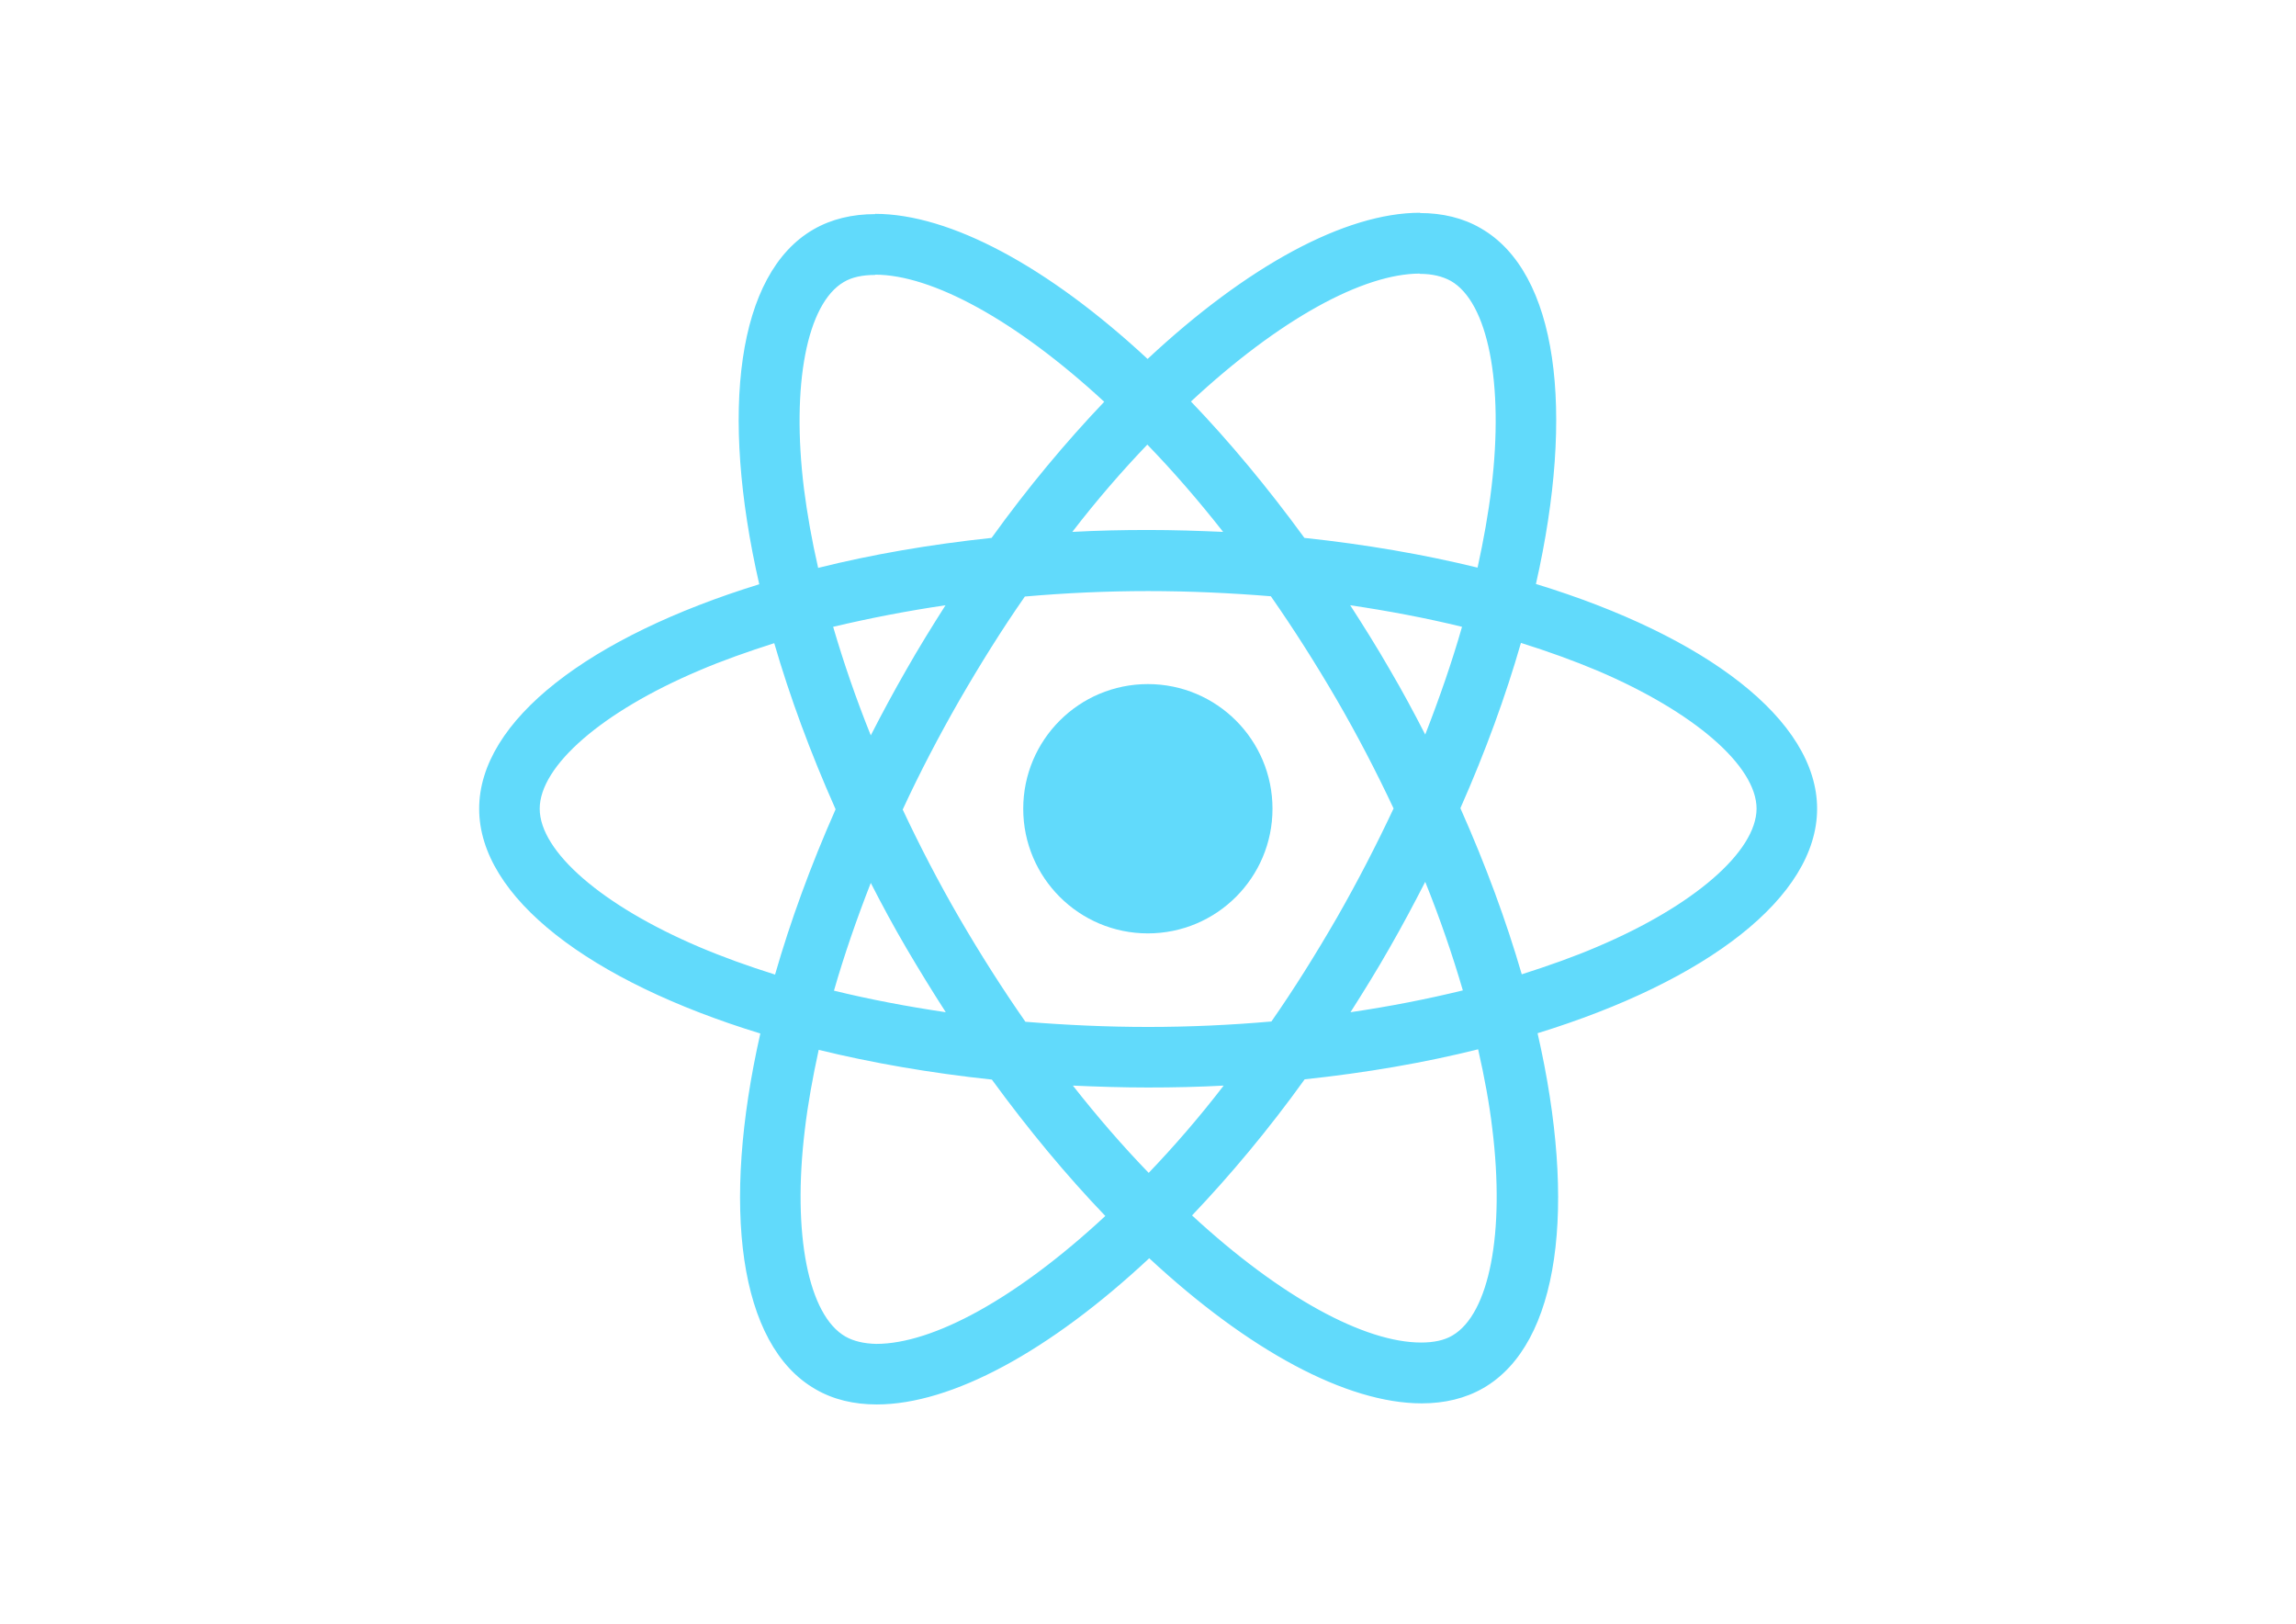
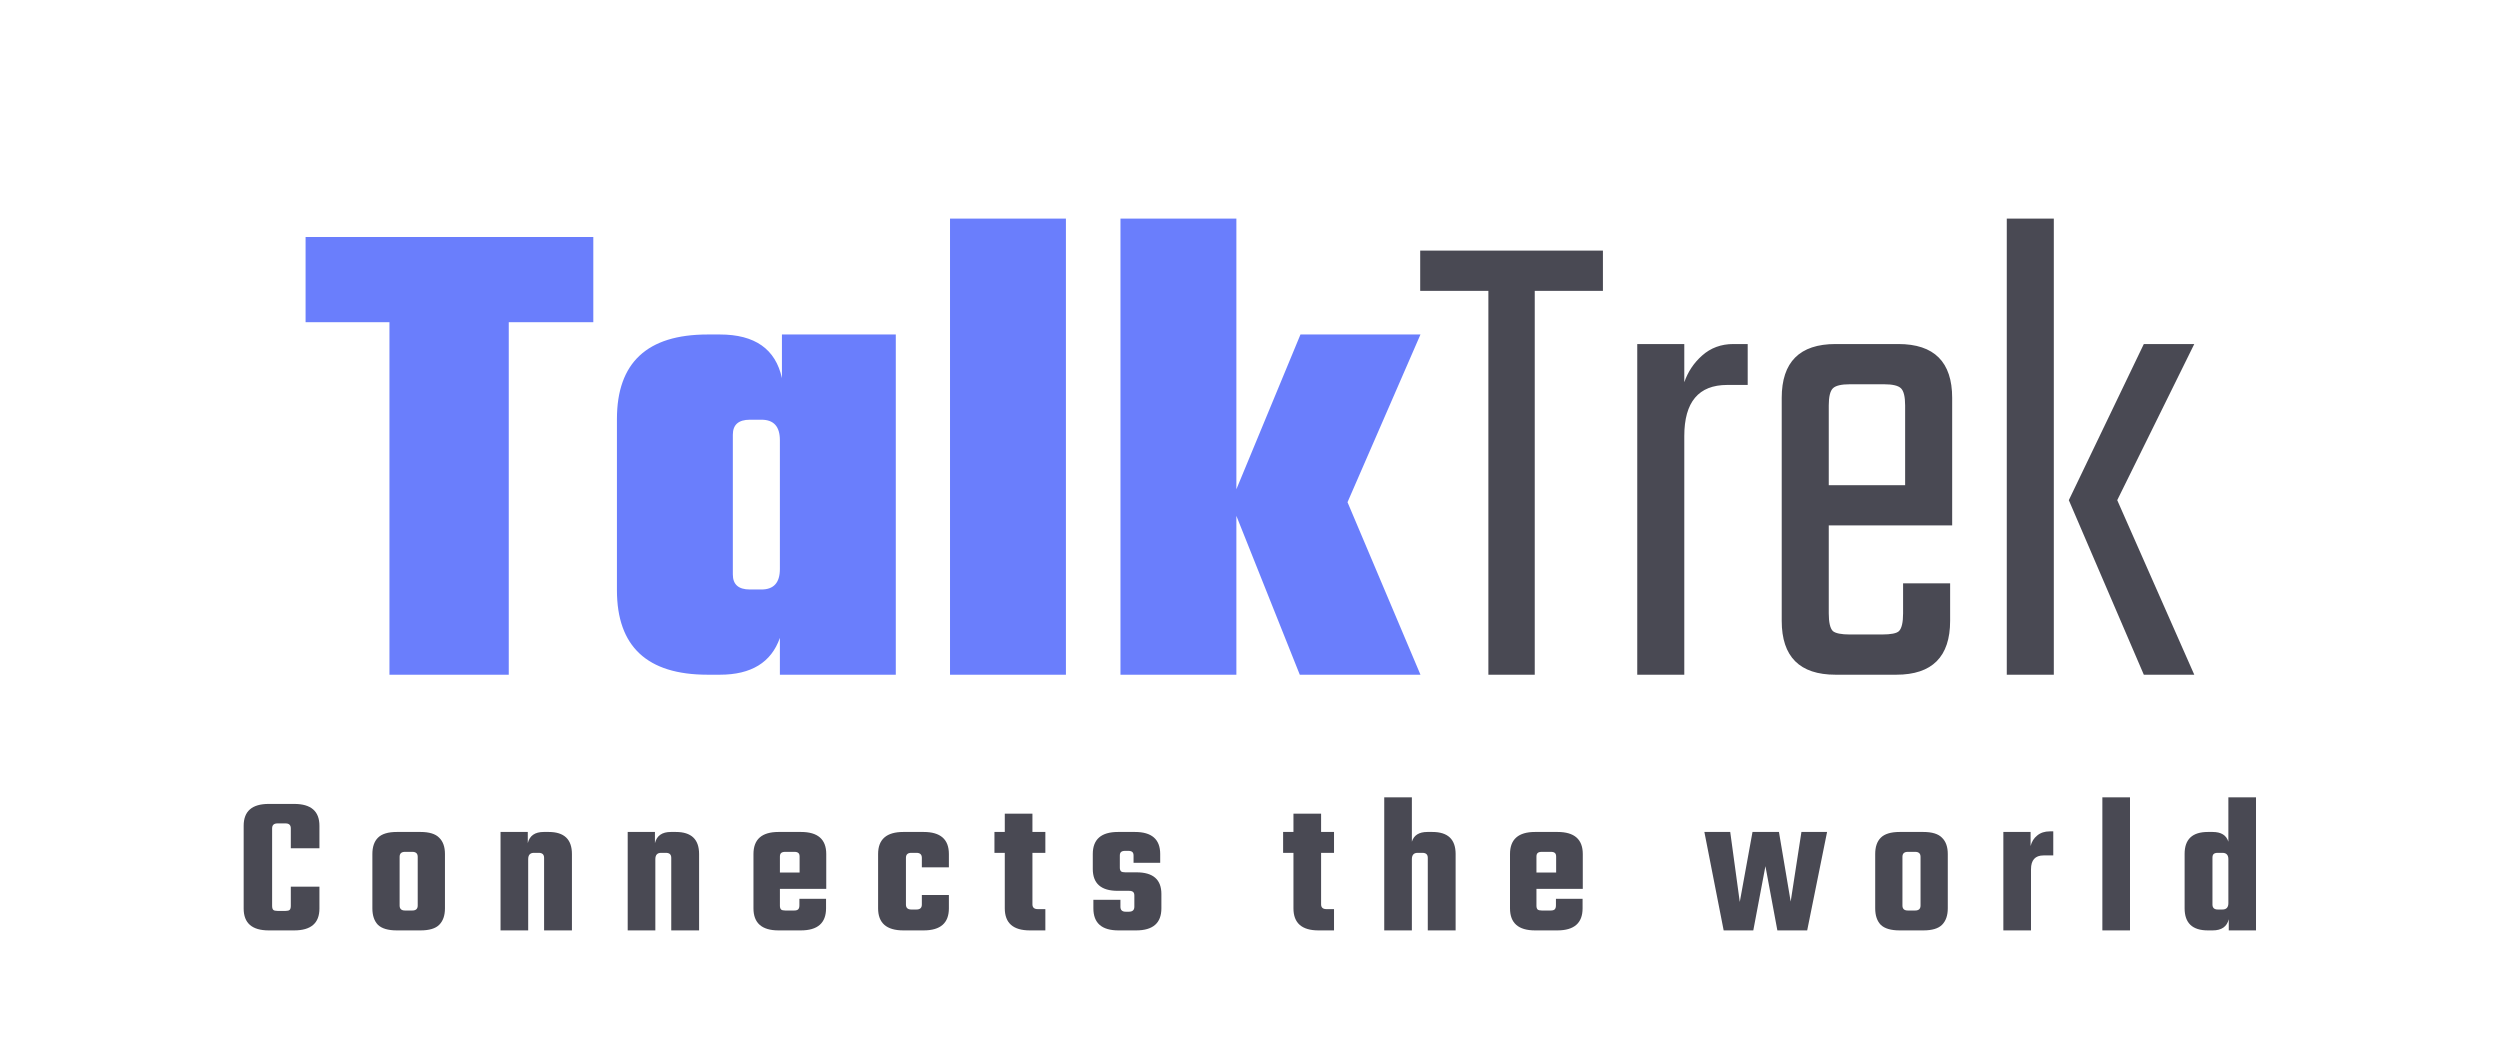
- <svg xmlns="http://www.w3.org/2000/svg" viewBox="0 0 841.9 595.3">
-   <g fill="#61DAFB">
-     <path d="M666.3 296.5c0-32.5-40.7-63.3-103.1-82.4 14.4-63.6 8-114.2-20.2-130.4-6.5-3.8-14.1-5.6-22.4-5.6v22.3c4.6 0 8.3.9 11.4 2.6 13.6 7.8 19.5 37.5 14.9 75.7-1.1 9.4-2.9 19.3-5.1 29.4-19.6-4.8-41-8.5-63.5-10.9-13.5-18.5-27.5-35.3-41.6-50 32.6-30.3 63.2-46.9 84-46.9V78c-27.5 0-63.5 19.6-99.9 53.6-36.4-33.8-72.4-53.2-99.9-53.2v22.3c20.7 0 51.4 16.5 84 46.6-14 14.7-28 31.4-41.3 49.9-22.6 2.4-44 6.1-63.6 11-2.3-10-4-19.7-5.2-29-4.7-38.2 1.1-67.9 14.6-75.8 3-1.8 6.9-2.6 11.5-2.6V78.5c-8.4 0-16 1.8-22.6 5.6-28.1 16.2-34.4 66.7-19.9 130.1-62.2 19.2-102.7 49.9-102.7 82.3 0 32.5 40.7 63.3 103.1 82.4-14.4 63.6-8 114.2 20.2 130.4 6.5 3.8 14.1 5.6 22.5 5.6 27.5 0 63.5-19.6 99.9-53.6 36.4 33.8 72.4 53.2 99.9 53.2 8.4 0 16-1.8 22.6-5.6 28.1-16.2 34.4-66.7 19.9-130.1 62-19.1 102.5-49.9 102.5-82.3zm-130.2-66.7c-3.7 12.9-8.3 26.2-13.5 39.5-4.1-8-8.4-16-13.1-24-4.6-8-9.5-15.8-14.4-23.4 14.2 2.1 27.9 4.7 41 7.9zm-45.8 106.5c-7.8 13.5-15.8 26.3-24.1 38.2-14.9 1.3-30 2-45.2 2-15.1 0-30.2-.7-45-1.9-8.3-11.9-16.4-24.6-24.2-38-7.6-13.1-14.5-26.4-20.8-39.8 6.2-13.4 13.2-26.8 20.7-39.9 7.8-13.5 15.8-26.3 24.1-38.2 14.9-1.3 30-2 45.2-2 15.1 0 30.2.7 45 1.9 8.3 11.9 16.4 24.6 24.2 38 7.6 13.1 14.5 26.4 20.8 39.8-6.3 13.4-13.2 26.8-20.7 39.9zm32.3-13c5.4 13.4 10 26.8 13.8 39.8-13.1 3.2-26.9 5.9-41.2 8 4.9-7.7 9.8-15.6 14.4-23.7 4.6-8 8.9-16.1 13-24.1zM421.2 430c-9.3-9.6-18.6-20.3-27.8-32 9 .4 18.2.7 27.5.7 9.4 0 18.7-.2 27.8-.7-9 11.7-18.3 22.4-27.5 32zm-74.4-58.9c-14.2-2.1-27.9-4.7-41-7.9 3.7-12.9 8.3-26.2 13.5-39.5 4.1 8 8.4 16 13.1 24 4.7 8 9.5 15.8 14.4 23.4zM420.7 163c9.3 9.6 18.6 20.3 27.8 32-9-.4-18.2-.7-27.5-.7-9.4 0-18.7.2-27.8.7 9-11.7 18.3-22.4 27.5-32zm-74 58.9c-4.9 7.7-9.8 15.6-14.4 23.7-4.6 8-8.9 16-13 24-5.4-13.4-10-26.8-13.8-39.8 13.1-3.1 26.9-5.8 41.2-7.9zm-90.5 125.2c-35.4-15.1-58.3-34.9-58.3-50.6 0-15.7 22.9-35.6 58.3-50.6 8.6-3.7 18-7 27.7-10.1 5.7 19.6 13.2 40 22.5 60.9-9.2 20.8-16.6 41.1-22.2 60.6-9.9-3.1-19.3-6.5-28-10.2zM310 490c-13.6-7.8-19.5-37.5-14.9-75.7 1.1-9.4 2.9-19.3 5.1-29.4 19.6 4.8 41 8.5 63.5 10.9 13.5 18.5 27.5 35.3 41.6 50-32.6 30.3-63.2 46.9-84 46.9-4.5-.1-8.3-1-11.3-2.7zm237.2-76.2c4.7 38.2-1.1 67.9-14.6 75.8-3 1.8-6.9 2.6-11.5 2.6-20.7 0-51.4-16.5-84-46.6 14-14.7 28-31.4 41.3-49.9 22.6-2.4 44-6.1 63.6-11 2.3 10.1 4.1 19.8 5.2 29.1zm38.5-66.7c-8.6 3.7-18 7-27.7 10.1-5.7-19.6-13.2-40-22.5-60.9 9.2-20.8 16.6-41.1 22.2-60.6 9.9 3.1 19.3 6.5 28.1 10.2 35.4 15.1 58.3 34.9 58.3 50.6-.1 15.7-23 35.6-58.4 50.6zM320.8 78.4z" />
-     <circle cx="420.9" cy="296.5" r="45.7" />
-     <path d="M520.5 78.1z" />
-   </g>
+ <svg xmlns="http://www.w3.org/2000/svg" width="176" height="74" viewBox="0 0 176 74" fill="none">
+   <path d="M41.769 16.684V22.684H35.817V47.5H27.417V22.684H21.513V16.684H41.769ZM55.048 23.548H63.064V47.5H54.904V44.908C54.296 46.636 52.888 47.5 50.68 47.5H49.816C45.56 47.5 43.432 45.516 43.432 41.548V29.5C43.432 25.532 45.56 23.548 49.816 23.548H50.68C53.144 23.548 54.6 24.572 55.048 26.62V23.548ZM52.792 41.5H53.608C54.472 41.5 54.904 41.02 54.904 40.06V30.988C54.904 30.028 54.472 29.548 53.608 29.548H52.792C51.992 29.548 51.592 29.9 51.592 30.604V40.444C51.592 41.148 51.992 41.5 52.792 41.5ZM75.041 47.5H66.881V15.388H75.041V47.5ZM87.041 47.5H78.881V15.388H87.041V34.444L91.553 23.548H100.001L94.865 35.356L100.001 47.5H91.505L87.041 36.316V47.5Z" fill="#6A7EFC" />
+   <path d="M112.846 17.644V20.476H108.046V47.5H104.782V20.476H99.982V17.644H112.846ZM122.03 24.22H123.038V27.1H121.598C119.582 27.1 118.574 28.3 118.574 30.7V47.5H115.262V24.22H118.574V26.908C118.83 26.172 119.246 25.548 119.822 25.036C120.43 24.492 121.166 24.22 122.03 24.22ZM129.225 24.22H133.641C136.169 24.22 137.433 25.484 137.433 28.012V36.988H128.745V43.18C128.745 43.82 128.841 44.236 129.033 44.428C129.225 44.588 129.625 44.668 130.233 44.668H132.489C133.129 44.668 133.529 44.588 133.689 44.428C133.881 44.236 133.977 43.82 133.977 43.18V41.068H137.289V43.708C137.289 46.236 136.025 47.5 133.497 47.5H129.225C126.697 47.5 125.433 46.236 125.433 43.708V28.012C125.433 25.484 126.697 24.22 129.225 24.22ZM128.745 34.156H134.121V28.54C134.121 27.932 134.025 27.532 133.833 27.34C133.641 27.148 133.241 27.052 132.633 27.052H130.233C129.625 27.052 129.225 27.148 129.033 27.34C128.841 27.532 128.745 27.932 128.745 28.54V34.156ZM154.477 24.22L149.053 35.212L154.477 47.5H150.925L145.645 35.212L150.925 24.22H154.477ZM141.277 47.5V15.388H144.589V47.5H141.277Z" fill="#494953" />
+   <path d="M22.488 59.718H20.473V58.318C20.473 58.085 20.351 57.968 20.108 57.968H19.535C19.282 57.968 19.157 58.085 19.157 58.318V63.778C19.157 63.909 19.184 64.002 19.241 64.058C19.297 64.105 19.395 64.128 19.535 64.128H20.108C20.239 64.128 20.332 64.105 20.389 64.058C20.445 64.002 20.473 63.909 20.473 63.778V62.42H22.488V63.96C22.488 64.987 21.896 65.5 20.71 65.5H18.919C17.742 65.5 17.154 64.987 17.154 63.96V58.136C17.154 57.109 17.742 56.596 18.919 56.596H20.71C21.896 56.596 22.488 57.109 22.488 58.136V59.718ZM27.937 58.57H29.603C30.219 58.57 30.658 58.705 30.919 58.976C31.19 59.237 31.325 59.62 31.325 60.124V63.946C31.325 64.45 31.19 64.837 30.919 65.108C30.658 65.369 30.219 65.5 29.603 65.5H27.937C27.321 65.5 26.878 65.369 26.607 65.108C26.346 64.837 26.215 64.45 26.215 63.946V60.124C26.215 59.62 26.346 59.237 26.607 58.976C26.878 58.705 27.321 58.57 27.937 58.57ZM29.407 63.75V60.32C29.407 60.087 29.281 59.97 29.029 59.97H28.511C28.259 59.97 28.133 60.087 28.133 60.32V63.75C28.133 63.983 28.259 64.1 28.511 64.1H29.029C29.281 64.1 29.407 63.983 29.407 63.75ZM38.276 58.57H38.626C39.718 58.57 40.264 59.088 40.264 60.124V65.5H38.304V60.39C38.304 60.157 38.178 60.04 37.926 60.04H37.59C37.319 60.04 37.184 60.189 37.184 60.488V65.5H35.238V58.57H37.156V59.354C37.286 58.831 37.66 58.57 38.276 58.57ZM47.228 58.57H47.578C48.67 58.57 49.216 59.088 49.216 60.124V65.5H47.256V60.39C47.256 60.157 47.13 60.04 46.878 60.04H46.542C46.271 60.04 46.136 60.189 46.136 60.488V65.5H44.19V58.57H46.108V59.354C46.239 58.831 46.612 58.57 47.228 58.57ZM54.808 58.57H56.39C57.576 58.57 58.168 59.088 58.168 60.124V62.574H54.906V63.764C54.906 63.885 54.934 63.974 54.99 64.03C55.046 64.077 55.144 64.1 55.284 64.1H55.914C56.045 64.1 56.138 64.072 56.194 64.016C56.25 63.96 56.278 63.867 56.278 63.736V63.274H58.154V63.946C58.154 64.982 57.562 65.5 56.376 65.5H54.808C53.632 65.5 53.044 64.982 53.044 63.946V60.124C53.044 59.088 53.632 58.57 54.808 58.57ZM54.906 61.426H56.292V60.306C56.292 60.185 56.264 60.101 56.208 60.054C56.152 59.998 56.059 59.97 55.928 59.97H55.284C55.144 59.97 55.046 59.998 54.99 60.054C54.934 60.101 54.906 60.185 54.906 60.306V61.426ZM66.802 61.062H64.898V60.39C64.898 60.157 64.772 60.04 64.52 60.04H64.156C63.904 60.04 63.778 60.157 63.778 60.39V63.68C63.778 63.913 63.904 64.03 64.156 64.03H64.52C64.772 64.03 64.898 63.913 64.898 63.68V63.008H66.802V63.946C66.802 64.982 66.21 65.5 65.024 65.5H63.596C62.411 65.5 61.818 64.982 61.818 63.946V60.124C61.818 59.088 62.411 58.57 63.596 58.57H65.024C66.21 58.57 66.802 59.088 66.802 60.124V61.062ZM73.593 60.04H72.683V63.666C72.683 63.89 72.809 64.002 73.061 64.002H73.593V65.5H72.501C71.325 65.5 70.737 64.982 70.737 63.946V60.04H70.009V58.57H70.737V57.282H72.683V58.57H73.593V60.04ZM79.858 63.834V63.05C79.858 62.929 79.83 62.845 79.774 62.798C79.718 62.742 79.62 62.714 79.48 62.714H78.682C77.516 62.714 76.932 62.201 76.932 61.174V60.124C76.932 59.088 77.525 58.57 78.71 58.57H79.9C81.086 58.57 81.678 59.088 81.678 60.124V60.74H79.802V60.236C79.802 60.115 79.774 60.031 79.718 59.984C79.662 59.928 79.564 59.9 79.424 59.9H79.214C79.074 59.9 78.976 59.928 78.92 59.984C78.864 60.031 78.836 60.115 78.836 60.236V61.076C78.836 61.197 78.864 61.286 78.92 61.342C78.976 61.389 79.074 61.412 79.214 61.412H80.012C81.179 61.412 81.762 61.921 81.762 62.938V63.946C81.762 64.982 81.17 65.5 79.984 65.5H78.738C77.562 65.5 76.974 64.982 76.974 63.946V63.344H78.878V63.834C78.878 64.067 79 64.184 79.242 64.184H79.48C79.732 64.184 79.858 64.067 79.858 63.834ZM93.915 60.04H93.005V63.666C93.005 63.89 93.131 64.002 93.383 64.002H93.915V65.5H92.823C91.647 65.5 91.059 64.982 91.059 63.946V60.04H90.331V58.57H91.059V57.282H93.005V58.57H93.915V60.04ZM100.488 58.57H100.838C101.93 58.57 102.476 59.088 102.476 60.124V65.5H100.516V60.39C100.516 60.157 100.39 60.04 100.138 60.04H99.802C99.531 60.04 99.396 60.189 99.396 60.488V65.5H97.45V56.134H99.396V59.256C99.536 58.799 99.9 58.57 100.488 58.57ZM108.068 58.57H109.65C110.836 58.57 111.428 59.088 111.428 60.124V62.574H108.166V63.764C108.166 63.885 108.194 63.974 108.25 64.03C108.306 64.077 108.404 64.1 108.544 64.1H109.174C109.305 64.1 109.398 64.072 109.454 64.016C109.51 63.96 109.538 63.867 109.538 63.736V63.274H111.414V63.946C111.414 64.982 110.822 65.5 109.636 65.5H108.068C106.892 65.5 106.304 64.982 106.304 63.946V60.124C106.304 59.088 106.892 58.57 108.068 58.57ZM108.166 61.426H109.552V60.306C109.552 60.185 109.524 60.101 109.468 60.054C109.412 59.998 109.319 59.97 109.188 59.97H108.544C108.404 59.97 108.306 59.998 108.25 60.054C108.194 60.101 108.166 60.185 108.166 60.306V61.426ZM126.82 58.57H128.626L127.226 65.5H125.126L124.286 60.978L123.432 65.5H121.346L119.988 58.57H121.808L122.48 63.498L123.376 58.57H125.238L126.064 63.47L126.82 58.57ZM133.736 58.57H135.402C136.018 58.57 136.456 58.705 136.718 58.976C136.988 59.237 137.124 59.62 137.124 60.124V63.946C137.124 64.45 136.988 64.837 136.718 65.108C136.456 65.369 136.018 65.5 135.402 65.5H133.736C133.12 65.5 132.676 65.369 132.406 65.108C132.144 64.837 132.014 64.45 132.014 63.946V60.124C132.014 59.62 132.144 59.237 132.406 58.976C132.676 58.705 133.12 58.57 133.736 58.57ZM135.206 63.75V60.32C135.206 60.087 135.08 59.97 134.828 59.97H134.31C134.058 59.97 133.932 60.087 133.932 60.32V63.75C133.932 63.983 134.058 64.1 134.31 64.1H134.828C135.08 64.1 135.206 63.983 135.206 63.75ZM144.312 58.528H144.55V60.222H143.864C143.276 60.222 142.982 60.549 142.982 61.202V65.5H141.036V58.57H142.954V59.564C143.029 59.256 143.183 59.009 143.416 58.822C143.649 58.626 143.948 58.528 144.312 58.528ZM149.952 65.5H148.006V56.134H149.952V65.5ZM156.877 56.134H158.823V65.5H156.905V64.716C156.774 65.239 156.396 65.5 155.771 65.5H155.435C154.343 65.5 153.797 64.982 153.797 63.946V60.11C153.797 59.083 154.343 58.57 155.435 58.57H155.771C156.368 58.57 156.737 58.799 156.877 59.256V56.134ZM156.135 64.03H156.457C156.737 64.03 156.877 63.881 156.877 63.582V60.488C156.877 60.189 156.737 60.04 156.457 60.04H156.135C155.995 60.04 155.897 60.068 155.841 60.124C155.785 60.171 155.757 60.259 155.757 60.39V63.68C155.757 63.913 155.883 64.03 156.135 64.03Z" fill="#494953" />
</svg>
